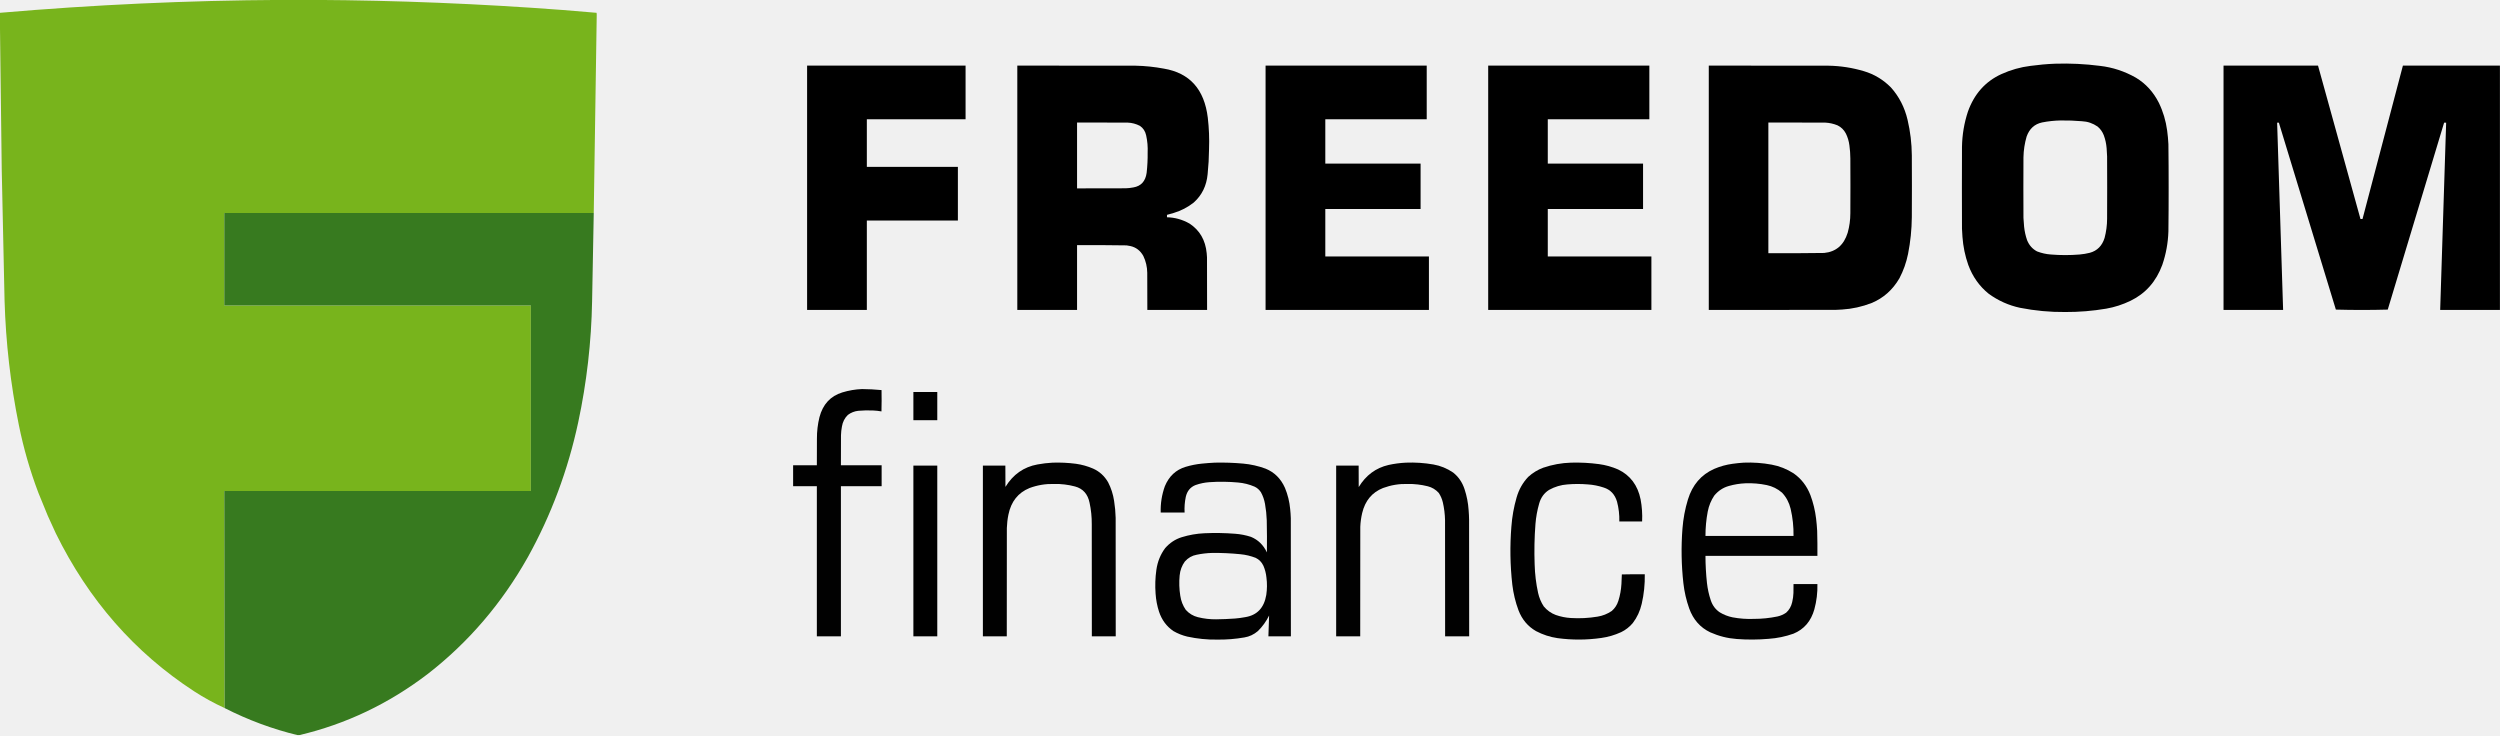
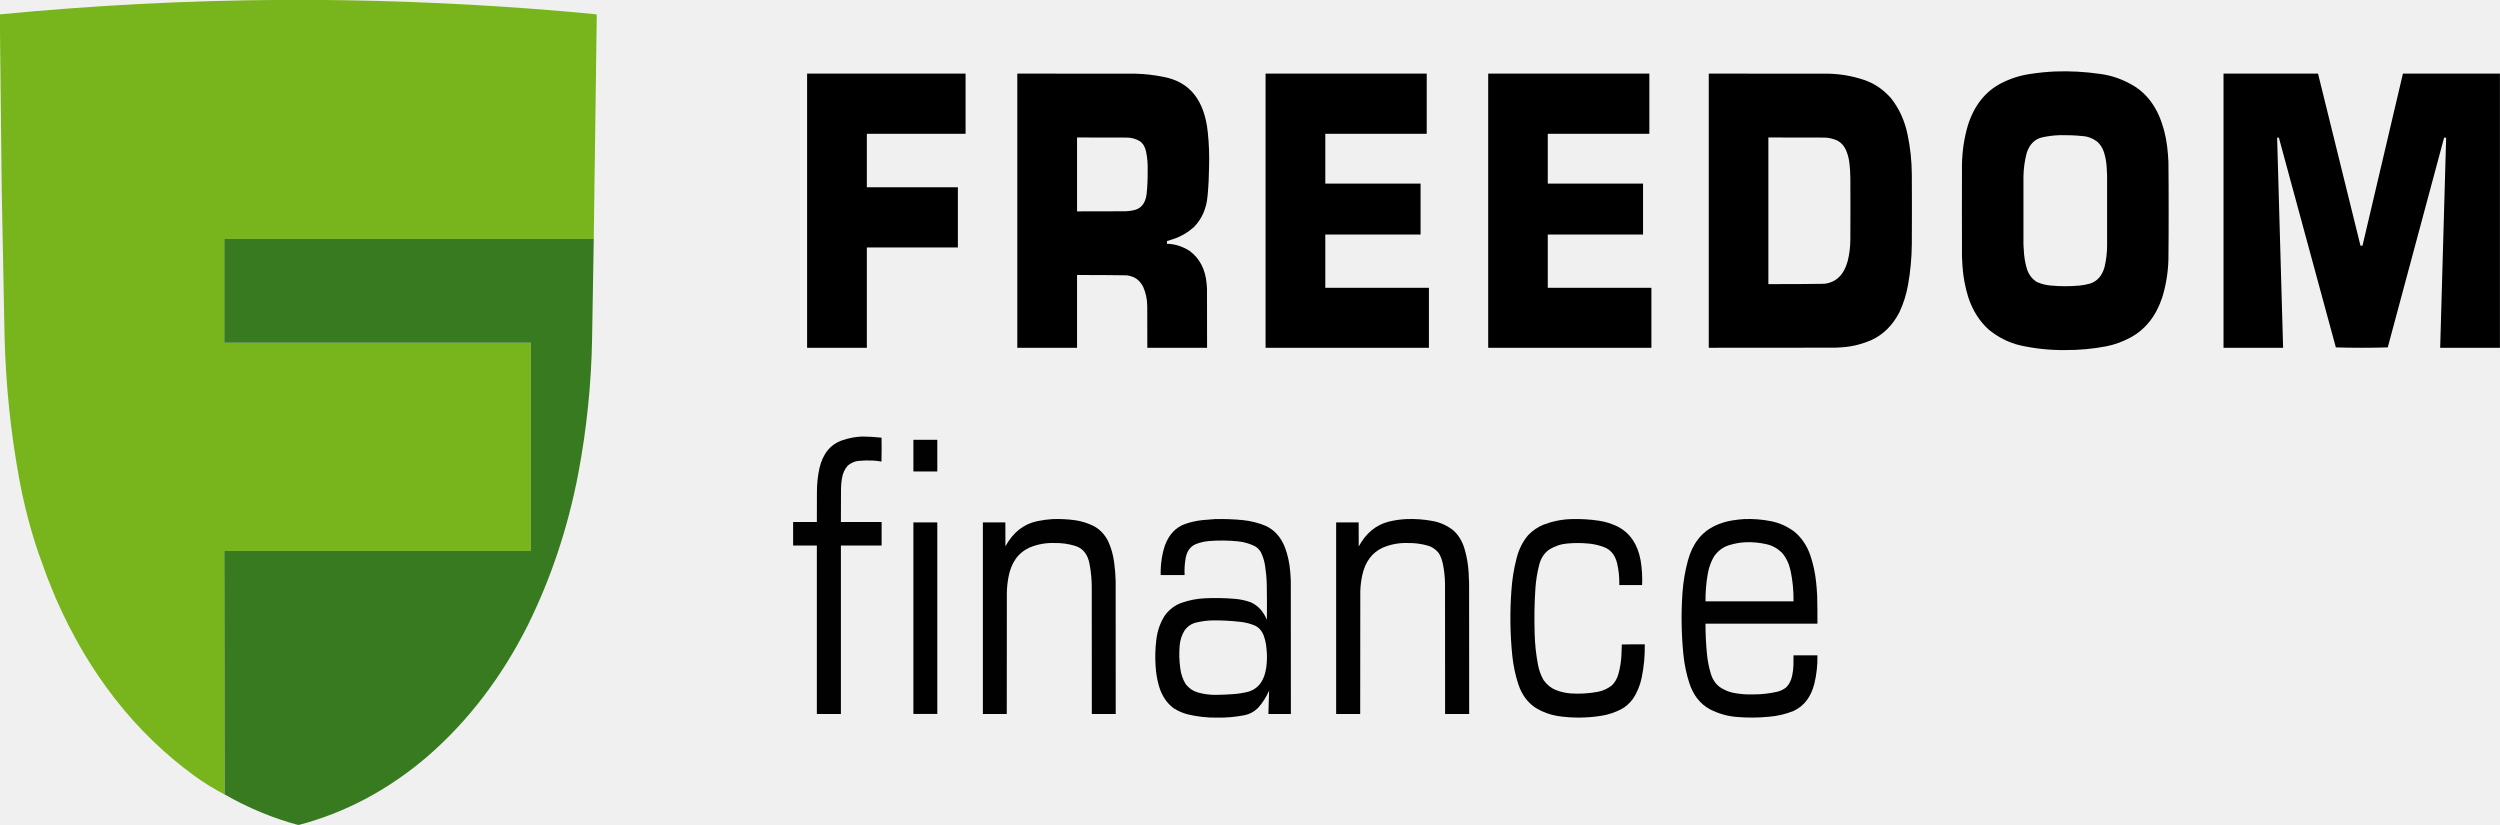
- <svg xmlns="http://www.w3.org/2000/svg" width="170" height="50" viewBox="0 0 170 50" fill="none">
+ <svg xmlns="http://www.w3.org/2000/svg" width="100" height="33" viewBox="0 0 100 33" fill="none">
  <g clip-path="url(#clip0_157_381)">
-     <path fill-rule="evenodd" clip-rule="evenodd" d="M19.164 -0.006C19.912 -0.006 20.661 -0.006 21.409 -0.006C27.027 0.027 32.64 0.255 38.248 0.678C39.022 0.736 39.795 0.8 40.568 0.871C40.571 0.914 40.575 0.957 40.578 1C40.512 5.496 40.444 9.99 40.375 14.482C32 14.482 23.626 14.482 15.251 14.482C15.251 16.579 15.251 18.676 15.251 20.773C22.2 20.773 29.149 20.773 36.099 20.773C36.099 24.979 36.099 29.184 36.099 33.39C29.149 33.39 22.2 33.39 15.251 33.39C15.263 38.309 15.271 43.228 15.272 48.147C14.556 47.819 13.864 47.439 13.198 47.007C9.156 44.374 6.021 40.794 3.795 36.266C3.608 35.872 3.426 35.474 3.25 35.074C3.036 34.551 2.822 34.029 2.609 33.507C2.044 32.018 1.603 30.486 1.283 28.911C0.717 26.119 0.393 23.293 0.31 20.434C0.246 17.468 0.182 14.502 0.118 11.535C0.08 8.209 0.039 4.884 -0.005 1.561C-0.005 1.331 -0.005 1.101 -0.005 0.871C6.376 0.322 12.766 0.029 19.164 -0.006Z" fill="#78B41C" />
-     <path opacity="0.998" fill-rule="evenodd" clip-rule="evenodd" d="M139.739 4.332C140.762 4.299 141.781 4.348 142.796 4.479C143.66 4.578 144.476 4.847 145.245 5.285C145.913 5.689 146.431 6.256 146.8 6.987C147.09 7.582 147.278 8.213 147.367 8.881C147.408 9.187 147.437 9.495 147.452 9.805C147.464 10.793 147.469 11.781 147.468 12.769C147.469 13.757 147.464 14.745 147.452 15.733C147.427 16.519 147.288 17.279 147.035 18.013C146.618 19.144 145.9 19.957 144.881 20.451C144.351 20.709 143.798 20.888 143.224 20.989C142.299 21.146 141.369 21.222 140.434 21.217C139.402 21.227 138.38 21.131 137.365 20.931C136.592 20.766 135.879 20.447 135.227 19.972C134.597 19.463 134.136 18.81 133.842 18.013C133.626 17.399 133.494 16.764 133.447 16.107C133.432 15.925 133.421 15.741 133.415 15.558C133.407 13.699 133.407 11.839 133.415 9.98C133.43 9.156 133.564 8.357 133.821 7.583C134.25 6.385 135.008 5.537 136.093 5.04C136.731 4.75 137.394 4.563 138.081 4.479C138.633 4.403 139.186 4.354 139.739 4.332ZM140.123 8.191C140.609 8.185 141.093 8.202 141.577 8.244C141.961 8.262 142.314 8.383 142.636 8.606C142.824 8.762 142.965 8.959 143.058 9.197C143.163 9.482 143.227 9.778 143.251 10.085C143.268 10.268 143.278 10.451 143.283 10.635C143.29 12.05 143.29 13.465 143.283 14.88C143.281 15.321 143.224 15.754 143.112 16.178C142.946 16.713 142.613 17.05 142.112 17.189C141.883 17.247 141.651 17.285 141.417 17.306C140.765 17.36 140.113 17.36 139.461 17.306C139.138 17.284 138.825 17.213 138.52 17.096C138.207 16.932 137.981 16.677 137.841 16.33C137.738 16.031 137.67 15.723 137.638 15.406C137.617 15.211 137.603 15.017 137.595 14.821C137.588 13.445 137.588 12.069 137.595 10.694C137.605 10.214 137.676 9.746 137.809 9.29C137.997 8.757 138.348 8.436 138.862 8.326C139.281 8.244 139.701 8.199 140.123 8.191Z" fill="black" />
-     <path opacity="0.997" fill-rule="evenodd" clip-rule="evenodd" d="M54.883 4.461C58.475 4.461 62.067 4.461 65.659 4.461C65.659 5.677 65.659 6.893 65.659 8.109C63.422 8.109 61.183 8.109 58.945 8.109C58.945 9.189 58.945 10.268 58.945 11.348C61.009 11.348 63.072 11.348 65.136 11.348C65.136 12.564 65.136 13.78 65.136 14.996C63.072 14.996 61.009 14.996 58.945 14.996C58.945 17.023 58.945 19.05 58.945 21.077C57.591 21.077 56.237 21.077 54.883 21.077C54.883 15.538 54.883 10 54.883 4.461Z" fill="black" />
-     <path opacity="0.997" fill-rule="evenodd" clip-rule="evenodd" d="M69.177 4.461C71.857 4.459 74.537 4.461 77.217 4.467C77.863 4.48 78.504 4.547 79.141 4.666C80.901 4.961 81.897 6.074 82.13 8.004C82.213 8.714 82.242 9.428 82.215 10.144C82.209 10.711 82.177 11.276 82.119 11.839C82.047 12.63 81.731 13.275 81.173 13.774C80.764 14.096 80.315 14.329 79.826 14.476C79.669 14.525 79.513 14.569 79.355 14.611C79.355 14.665 79.355 14.72 79.355 14.774C79.896 14.787 80.405 14.929 80.884 15.201C81.581 15.656 81.971 16.328 82.055 17.218C82.064 17.311 82.071 17.405 82.076 17.499C82.082 18.692 82.083 19.884 82.082 21.077C80.727 21.077 79.373 21.077 78.019 21.077C78.021 20.235 78.019 19.393 78.013 18.551C78.008 18.145 77.919 17.763 77.746 17.405C77.545 17.045 77.255 16.821 76.875 16.733C76.787 16.711 76.698 16.695 76.608 16.686C75.485 16.669 74.363 16.663 73.24 16.669C73.24 18.138 73.24 19.608 73.24 21.077C71.886 21.077 70.531 21.077 69.177 21.077C69.177 15.538 69.177 10 69.177 4.461ZM73.24 8.331C74.387 8.329 75.535 8.331 76.682 8.337C76.975 8.349 77.253 8.423 77.516 8.559C77.739 8.71 77.88 8.926 77.939 9.208C78.024 9.592 78.058 9.982 78.04 10.378C78.046 10.839 78.023 11.299 77.971 11.758C77.891 12.328 77.59 12.657 77.067 12.745C76.894 12.779 76.719 12.799 76.543 12.804C75.442 12.81 74.341 12.812 73.24 12.81C73.24 11.317 73.24 9.824 73.24 8.331Z" fill="black" />
-     <path opacity="0.998" fill-rule="evenodd" clip-rule="evenodd" d="M86.059 4.461C89.711 4.461 93.364 4.461 97.017 4.461C97.017 5.677 97.017 6.893 97.017 8.109C94.718 8.109 92.42 8.109 90.121 8.109C90.121 9.115 90.121 10.12 90.121 11.126C92.281 11.126 94.441 11.126 96.6 11.126C96.6 12.155 96.6 13.184 96.6 14.213C94.441 14.213 92.281 14.213 90.121 14.213C90.121 15.289 90.121 16.365 90.121 17.44C92.47 17.44 94.818 17.44 97.167 17.44C97.167 18.653 97.167 19.865 97.167 21.077C93.464 21.077 89.761 21.077 86.059 21.077C86.059 15.538 86.059 10 86.059 4.461Z" fill="black" />
-     <path opacity="0.999" fill-rule="evenodd" clip-rule="evenodd" d="M101.197 4.461C104.85 4.461 108.503 4.461 112.156 4.461C112.156 5.677 112.156 6.893 112.156 8.109C109.854 8.109 107.551 8.109 105.249 8.109C105.249 9.115 105.249 10.12 105.249 11.126C107.409 11.126 109.568 11.126 111.728 11.126C111.728 12.155 111.728 13.184 111.728 14.213C109.568 14.213 107.409 14.213 105.249 14.213C105.249 15.289 105.249 16.365 105.249 17.44C107.598 17.44 109.946 17.44 112.295 17.44C112.295 18.653 112.295 19.865 112.295 21.077C108.596 21.077 104.896 21.077 101.197 21.077C101.197 15.538 101.197 10 101.197 4.461Z" fill="black" />
-     <path opacity="0.999" fill-rule="evenodd" clip-rule="evenodd" d="M116.197 4.461C118.909 4.459 121.62 4.461 124.333 4.467C125.153 4.48 125.958 4.605 126.749 4.841C127.443 5.047 128.052 5.413 128.577 5.94C129.137 6.563 129.517 7.302 129.716 8.156C129.902 8.946 129.998 9.749 130.004 10.565C130.012 11.964 130.012 13.363 130.004 14.763C129.997 15.607 129.911 16.441 129.748 17.265C129.629 17.852 129.433 18.406 129.16 18.925C128.701 19.712 128.073 20.271 127.273 20.603C126.623 20.857 125.952 21.005 125.263 21.048C125.116 21.058 124.971 21.066 124.825 21.071C121.949 21.077 119.073 21.079 116.197 21.077C116.197 15.538 116.197 10 116.197 4.461ZM120.249 8.331C121.535 8.329 122.822 8.331 124.108 8.337C124.399 8.351 124.68 8.413 124.953 8.524C125.201 8.644 125.392 8.833 125.525 9.091C125.646 9.341 125.725 9.606 125.76 9.887C125.801 10.181 125.822 10.477 125.824 10.775C125.832 12.019 125.832 13.262 125.824 14.505C125.823 14.956 125.763 15.396 125.642 15.827C125.383 16.663 124.85 17.122 124.044 17.201C122.779 17.218 121.513 17.224 120.249 17.218C120.249 14.256 120.249 11.294 120.249 8.331Z" fill="black" />
-     <path opacity="0.997" fill-rule="evenodd" clip-rule="evenodd" d="M169.995 4.461C169.995 10 169.995 15.538 169.995 21.077C168.64 21.077 167.287 21.077 165.932 21.077C166.066 16.832 166.202 12.588 166.338 8.343C166.292 8.343 166.245 8.343 166.199 8.343C164.925 12.581 163.647 16.818 162.367 21.053C161.781 21.069 161.193 21.077 160.603 21.077C160.012 21.077 159.424 21.069 158.839 21.053C157.544 16.818 156.251 12.581 154.963 8.343C154.923 8.343 154.885 8.343 154.845 8.343C154.983 12.588 155.118 16.832 155.252 21.077C153.901 21.077 152.55 21.077 151.2 21.077C151.2 15.538 151.2 10 151.2 4.461C153.341 4.461 155.484 4.461 157.625 4.461C158.587 7.938 159.549 11.415 160.512 14.891C160.558 14.891 160.605 14.891 160.651 14.891C161.567 11.415 162.482 7.938 163.398 4.461C165.597 4.461 167.796 4.461 169.995 4.461Z" fill="black" />
-     <path opacity="0.999" fill-rule="evenodd" clip-rule="evenodd" d="M40.375 14.482C40.335 16.481 40.298 18.481 40.263 20.48C40.212 23.257 39.898 25.997 39.322 28.701C38.622 31.969 37.478 35.032 35.89 37.892C34.122 41.03 31.861 43.671 29.107 45.814C26.445 47.851 23.52 49.244 20.329 49.994C20.304 49.994 20.279 49.994 20.254 49.994C18.532 49.578 16.871 48.962 15.272 48.147C15.271 43.228 15.263 38.309 15.251 33.39C22.2 33.39 29.149 33.39 36.099 33.39C36.099 29.184 36.099 24.979 36.099 20.773C29.149 20.773 22.2 20.773 15.251 20.773C15.251 18.676 15.251 16.579 15.251 14.482C23.626 14.482 32.001 14.482 40.375 14.482Z" fill="#377A1F" />
-     <path opacity="0.994" fill-rule="evenodd" clip-rule="evenodd" d="M58.614 26.456C59.059 26.459 59.503 26.483 59.945 26.526C59.954 27.009 59.953 27.493 59.94 27.976C59.745 27.941 59.55 27.92 59.352 27.912C59.02 27.898 58.689 27.906 58.358 27.935C58.1 27.964 57.865 28.057 57.652 28.216C57.437 28.427 57.303 28.69 57.251 29.005C57.214 29.202 57.192 29.4 57.187 29.601C57.182 30.279 57.18 30.958 57.182 31.636C58.105 31.636 59.028 31.636 59.951 31.636C59.951 32.111 59.951 32.587 59.951 33.062C59.028 33.062 58.105 33.062 57.182 33.062C57.182 36.465 57.182 39.868 57.182 43.271C56.636 43.271 56.091 43.271 55.546 43.271C55.546 39.868 55.546 36.465 55.546 33.062C55.008 33.062 54.47 33.062 53.932 33.062C53.932 32.587 53.932 32.111 53.932 31.636C54.47 31.636 55.008 31.636 55.546 31.636C55.544 31.036 55.546 30.435 55.551 29.835C55.548 29.339 55.605 28.852 55.722 28.373C55.953 27.494 56.471 26.931 57.278 26.684C57.717 26.55 58.162 26.474 58.614 26.456Z" fill="black" />
-     <path opacity="0.994" fill-rule="evenodd" clip-rule="evenodd" d="M62.11 26.654C62.652 26.654 63.194 26.654 63.735 26.654C63.735 27.294 63.735 27.933 63.735 28.572C63.194 28.572 62.652 28.572 62.11 28.572C62.11 27.933 62.11 27.294 62.11 26.654Z" fill="black" />
-     <path opacity="0.996" fill-rule="evenodd" clip-rule="evenodd" d="M71.572 31.461C72.105 31.443 72.636 31.468 73.165 31.537C73.566 31.593 73.955 31.702 74.33 31.864C74.762 32.056 75.103 32.366 75.351 32.794C75.555 33.188 75.69 33.609 75.758 34.056C75.82 34.439 75.855 34.825 75.865 35.214C75.87 37.9 75.872 40.585 75.87 43.271C75.328 43.271 74.787 43.271 74.245 43.271C74.247 40.729 74.245 38.188 74.24 35.647C74.244 35.153 74.194 34.665 74.09 34.185C73.969 33.593 73.639 33.224 73.101 33.08C72.634 32.956 72.16 32.899 71.679 32.91C71.108 32.894 70.552 32.985 70.011 33.185C69.233 33.502 68.754 34.104 68.573 34.992C68.511 35.292 68.476 35.596 68.466 35.904C68.461 38.36 68.459 40.815 68.461 43.271C67.919 43.271 67.378 43.271 66.836 43.271C66.836 39.4 66.836 35.53 66.836 31.659C67.346 31.659 67.855 31.659 68.365 31.659C68.363 32.143 68.365 32.626 68.37 33.109C68.891 32.261 69.617 31.753 70.546 31.583C70.887 31.52 71.229 31.479 71.572 31.461Z" fill="black" />
-     <path opacity="0.993" fill-rule="evenodd" clip-rule="evenodd" d="M82.605 31.46C83.252 31.445 83.897 31.467 84.54 31.525C85.056 31.572 85.558 31.685 86.048 31.864C86.654 32.106 87.098 32.545 87.379 33.179C87.568 33.637 87.686 34.117 87.732 34.618C87.754 34.824 87.768 35.03 87.775 35.237C87.78 37.915 87.782 40.593 87.78 43.27C87.27 43.27 86.761 43.27 86.251 43.27C86.273 42.799 86.289 42.327 86.299 41.856C86.102 42.257 85.847 42.61 85.535 42.914C85.265 43.146 84.958 43.291 84.615 43.346C84.006 43.452 83.394 43.501 82.776 43.493C82.089 43.504 81.408 43.435 80.734 43.288C80.405 43.21 80.092 43.085 79.794 42.914C79.33 42.599 79.004 42.161 78.815 41.598C78.686 41.201 78.608 40.792 78.58 40.371C78.539 39.827 78.557 39.285 78.634 38.745C78.712 38.192 78.912 37.701 79.232 37.272C79.545 36.913 79.921 36.665 80.36 36.529C80.864 36.374 81.377 36.284 81.9 36.261C82.599 36.229 83.297 36.241 83.995 36.296C84.359 36.323 84.715 36.393 85.064 36.506C85.55 36.706 85.912 37.059 86.15 37.564C86.158 36.835 86.155 36.106 86.139 35.378C86.126 35.004 86.087 34.634 86.021 34.267C85.971 33.983 85.878 33.718 85.743 33.472C85.631 33.302 85.487 33.175 85.31 33.092C84.953 32.939 84.582 32.845 84.198 32.811C83.547 32.751 82.895 32.743 82.242 32.788C81.917 32.81 81.6 32.876 81.29 32.986C80.942 33.126 80.723 33.393 80.633 33.787C80.56 34.138 80.533 34.492 80.553 34.851C80.011 34.851 79.469 34.851 78.928 34.851C78.909 34.233 79.004 33.637 79.211 33.062C79.492 32.385 79.96 31.947 80.617 31.747C80.985 31.636 81.359 31.562 81.739 31.525C82.029 31.496 82.318 31.475 82.605 31.46ZM82.434 37.599C83.074 37.593 83.712 37.623 84.348 37.687C84.704 37.721 85.049 37.803 85.385 37.933C85.62 38.046 85.797 38.227 85.914 38.476C86.022 38.729 86.09 38.994 86.118 39.272C86.169 39.666 86.165 40.06 86.107 40.453C85.96 41.334 85.481 41.839 84.669 41.967C84.439 42.01 84.207 42.042 83.974 42.06C83.549 42.091 83.123 42.108 82.696 42.113C82.276 42.118 81.861 42.069 81.451 41.967C81.132 41.887 80.86 41.722 80.633 41.47C80.436 41.186 80.311 40.866 80.259 40.511C80.186 40.053 80.172 39.593 80.216 39.131C80.25 38.776 80.368 38.461 80.569 38.184C80.79 37.933 81.059 37.779 81.376 37.722C81.727 37.649 82.08 37.608 82.434 37.599Z" fill="black" />
-     <path opacity="0.993" fill-rule="evenodd" clip-rule="evenodd" d="M95.606 31.46C96.23 31.436 96.85 31.477 97.466 31.583C97.95 31.667 98.399 31.851 98.813 32.133C99.177 32.421 99.435 32.797 99.588 33.261C99.741 33.722 99.834 34.198 99.866 34.688C99.884 34.906 99.895 35.124 99.898 35.343C99.904 37.985 99.905 40.628 99.904 43.27C99.358 43.27 98.813 43.27 98.268 43.27C98.27 40.64 98.268 38.009 98.263 35.378C98.255 34.966 98.205 34.561 98.113 34.161C98.057 33.927 97.965 33.713 97.835 33.518C97.628 33.291 97.38 33.141 97.092 33.068C96.636 32.953 96.175 32.901 95.707 32.91C95.138 32.894 94.584 32.986 94.045 33.185C93.3 33.481 92.828 34.048 92.628 34.886C92.556 35.194 92.513 35.505 92.5 35.822C92.495 38.305 92.493 40.788 92.495 43.27C91.949 43.27 91.404 43.27 90.859 43.27C90.859 39.4 90.859 35.53 90.859 31.659C91.368 31.659 91.878 31.659 92.388 31.659C92.386 32.147 92.388 32.634 92.393 33.121C92.878 32.32 93.554 31.819 94.419 31.618C94.812 31.532 95.208 31.479 95.606 31.46Z" fill="black" />
-     <path opacity="0.993" fill-rule="evenodd" clip-rule="evenodd" d="M106.831 31.46C107.469 31.442 108.102 31.475 108.734 31.56C109.18 31.62 109.611 31.741 110.028 31.922C110.854 32.316 111.367 32.996 111.562 33.963C111.654 34.457 111.688 34.956 111.664 35.459C111.147 35.459 110.63 35.459 110.114 35.459C110.126 35.002 110.074 34.554 109.958 34.115C109.812 33.615 109.507 33.294 109.044 33.15C108.696 33.035 108.339 32.964 107.975 32.94C107.512 32.901 107.048 32.901 106.585 32.94C106.145 32.971 105.728 33.096 105.335 33.314C105.004 33.524 104.781 33.83 104.666 34.232C104.533 34.693 104.447 35.164 104.41 35.647C104.34 36.557 104.322 37.469 104.356 38.383C104.374 39.039 104.452 39.686 104.592 40.324C104.667 40.656 104.795 40.96 104.976 41.236C105.2 41.503 105.469 41.696 105.784 41.815C106.121 41.934 106.467 42.004 106.821 42.025C107.426 42.062 108.028 42.031 108.627 41.932C108.977 41.877 109.302 41.748 109.6 41.546C109.811 41.365 109.961 41.135 110.049 40.856C110.167 40.483 110.236 40.099 110.258 39.704C110.267 39.489 110.277 39.275 110.285 39.061C110.805 39.049 111.325 39.045 111.845 39.049C111.858 39.73 111.789 40.401 111.637 41.06C111.524 41.55 111.321 41.986 111.028 42.37C110.804 42.634 110.542 42.838 110.242 42.984C109.807 43.184 109.353 43.317 108.884 43.382C107.894 43.523 106.903 43.527 105.912 43.393C105.4 43.319 104.912 43.159 104.447 42.914C103.894 42.597 103.496 42.123 103.255 41.493C103.049 40.936 102.91 40.359 102.838 39.763C102.689 38.448 102.668 37.13 102.774 35.81C102.823 35.137 102.941 34.478 103.127 33.834C103.283 33.288 103.548 32.818 103.923 32.425C104.225 32.151 104.564 31.944 104.939 31.805C105.556 31.594 106.187 31.479 106.831 31.46Z" fill="black" />
-     <path opacity="0.994" fill-rule="evenodd" clip-rule="evenodd" d="M118.57 31.46C119.209 31.435 119.844 31.479 120.473 31.595C121.007 31.694 121.505 31.893 121.97 32.191C122.489 32.555 122.868 33.048 123.109 33.67C123.3 34.182 123.428 34.712 123.494 35.261C123.528 35.54 123.553 35.821 123.568 36.103C123.583 36.668 123.589 37.233 123.584 37.798C121.047 37.798 118.509 37.798 115.972 37.798C115.973 38.416 116.007 39.032 116.074 39.646C116.119 40.046 116.204 40.436 116.331 40.815C116.448 41.169 116.653 41.444 116.945 41.639C117.217 41.803 117.505 41.916 117.811 41.978C118.292 42.069 118.777 42.104 119.265 42.084C119.805 42.084 120.34 42.03 120.869 41.92C121.08 41.873 121.276 41.787 121.457 41.663C121.668 41.475 121.804 41.235 121.869 40.944C121.918 40.74 121.947 40.534 121.954 40.324C121.959 40.121 121.962 39.919 121.959 39.716C122.501 39.716 123.042 39.716 123.584 39.716C123.598 40.301 123.529 40.874 123.376 41.435C123.15 42.239 122.678 42.791 121.959 43.089C121.41 43.284 120.848 43.401 120.27 43.44C119.548 43.503 118.824 43.507 118.1 43.452C117.474 43.407 116.873 43.255 116.293 42.996C115.614 42.671 115.138 42.131 114.866 41.376C114.669 40.822 114.537 40.249 114.47 39.657C114.333 38.428 114.312 37.196 114.406 35.962C114.457 35.279 114.581 34.612 114.78 33.963C115.084 32.973 115.677 32.281 116.56 31.887C116.967 31.712 117.388 31.595 117.822 31.537C118.072 31.502 118.322 31.477 118.57 31.46ZM118.688 32.864C119.177 32.845 119.662 32.886 120.142 32.986C120.527 33.067 120.873 33.238 121.179 33.501C121.465 33.805 121.659 34.169 121.762 34.594C121.904 35.2 121.97 35.816 121.959 36.442C119.963 36.442 117.968 36.442 115.972 36.442C115.971 35.882 116.023 35.329 116.127 34.781C116.204 34.387 116.351 34.029 116.566 33.706C116.836 33.376 117.169 33.156 117.565 33.045C117.935 32.94 118.309 32.88 118.688 32.864Z" fill="black" />
-     <path opacity="0.998" fill-rule="evenodd" clip-rule="evenodd" d="M62.11 31.659C62.652 31.659 63.194 31.659 63.735 31.659C63.735 35.53 63.735 39.4 63.735 43.27C63.194 43.27 62.652 43.27 62.11 43.27C62.11 39.4 62.11 35.53 62.11 31.659Z" fill="black" />
+     <path fill-rule="evenodd" clip-rule="evenodd" d="M11.273 -0.004C11.713 -0.004 12.153 -0.004 12.594 -0.004C15.898 0.018 19.2 0.168 22.499 0.448C22.954 0.486 23.409 0.528 23.863 0.575C23.866 0.603 23.868 0.631 23.87 0.66C23.831 3.627 23.791 6.593 23.75 9.558C18.824 9.558 13.898 9.558 8.971 9.558C8.971 10.942 8.971 12.326 8.971 13.71C13.059 13.71 17.147 13.71 21.235 13.71C21.235 16.486 21.235 19.262 21.235 22.037C17.147 22.037 13.059 22.037 8.971 22.037C8.979 25.284 8.983 28.53 8.984 31.777C8.562 31.561 8.156 31.31 7.764 31.024C5.386 29.287 3.542 26.924 2.233 23.936C2.123 23.675 2.016 23.413 1.912 23.149C1.786 22.804 1.66 22.459 1.535 22.114C1.203 21.132 0.943 20.121 0.755 19.081C0.422 17.238 0.231 15.373 0.183 13.486C0.145 11.529 0.107 9.571 0.069 7.613C0.047 5.418 0.023 3.223 -0.003 1.03C-0.003 0.878 -0.003 0.727 -0.003 0.575C3.751 0.212 7.51 0.019 11.273 -0.004Z" fill="#78B41C" />
+     <path opacity="0.998" fill-rule="evenodd" clip-rule="evenodd" d="M82.199 2.859C82.801 2.837 83.4 2.869 83.998 2.956C84.506 3.021 84.986 3.199 85.438 3.488C85.831 3.754 86.136 4.129 86.353 4.611C86.523 5.004 86.634 5.421 86.686 5.861C86.711 6.064 86.728 6.267 86.737 6.471C86.744 7.123 86.747 7.775 86.746 8.427C86.747 9.08 86.744 9.732 86.737 10.384C86.722 10.902 86.64 11.404 86.492 11.889C86.246 12.635 85.824 13.171 85.224 13.498C84.912 13.668 84.587 13.786 84.249 13.853C83.706 13.956 83.158 14.006 82.608 14.003C82.001 14.01 81.4 13.947 80.803 13.814C80.348 13.706 79.929 13.495 79.545 13.181C79.175 12.845 78.904 12.414 78.731 11.889C78.604 11.483 78.526 11.064 78.498 10.631C78.489 10.51 78.483 10.389 78.479 10.268C78.475 9.041 78.475 7.814 78.479 6.587C78.488 6.043 78.567 5.515 78.718 5.005C78.971 4.214 79.416 3.654 80.055 3.326C80.43 3.135 80.82 3.012 81.225 2.956C81.549 2.906 81.874 2.874 82.199 2.859ZM82.426 5.406C82.711 5.402 82.996 5.413 83.281 5.441C83.507 5.453 83.714 5.532 83.904 5.68C84.014 5.783 84.097 5.913 84.152 6.07C84.214 6.258 84.251 6.454 84.265 6.656C84.275 6.777 84.281 6.898 84.284 7.019C84.288 7.953 84.288 8.887 84.284 9.82C84.283 10.112 84.249 10.397 84.183 10.677C84.086 11.031 83.89 11.253 83.595 11.345C83.461 11.383 83.324 11.408 83.187 11.422C82.803 11.458 82.419 11.458 82.036 11.422C81.846 11.407 81.662 11.361 81.482 11.283C81.298 11.175 81.165 11.007 81.083 10.777C81.023 10.581 80.982 10.377 80.963 10.168C80.951 10.039 80.943 9.911 80.938 9.782C80.934 8.874 80.934 7.966 80.938 7.058C80.944 6.741 80.986 6.433 81.064 6.131C81.175 5.78 81.381 5.567 81.684 5.495C81.93 5.441 82.177 5.411 82.426 5.406Z" fill="black" />
+     <path opacity="0.997" fill-rule="evenodd" clip-rule="evenodd" d="M32.284 2.944C34.397 2.944 36.51 2.944 38.623 2.944C38.623 3.747 38.623 4.55 38.623 5.352C37.307 5.352 35.99 5.352 34.674 5.352C34.674 6.065 34.674 6.777 34.674 7.49C35.888 7.49 37.102 7.49 38.315 7.49C38.315 8.293 38.315 9.095 38.315 9.898C37.102 9.898 35.888 9.898 34.674 9.898C34.674 11.236 34.674 12.573 34.674 13.911C33.877 13.911 33.081 13.911 32.284 13.911C32.284 10.255 32.284 6.6 32.284 2.944Z" fill="black" />
+     <path opacity="0.997" fill-rule="evenodd" clip-rule="evenodd" d="M40.692 2.944C42.269 2.943 43.845 2.944 45.422 2.948C45.802 2.957 46.179 3.001 46.554 3.079C47.589 3.274 48.175 4.009 48.311 5.283C48.361 5.752 48.377 6.222 48.362 6.695C48.358 7.069 48.34 7.442 48.305 7.814C48.263 8.336 48.077 8.762 47.748 9.091C47.508 9.303 47.244 9.458 46.956 9.554C46.864 9.586 46.772 9.616 46.679 9.643C46.679 9.679 46.679 9.715 46.679 9.751C46.997 9.759 47.297 9.853 47.579 10.033C47.989 10.333 48.218 10.777 48.267 11.364C48.273 11.426 48.277 11.487 48.28 11.549C48.283 12.336 48.284 13.124 48.283 13.911C47.486 13.911 46.69 13.911 45.893 13.911C45.894 13.355 45.893 12.8 45.89 12.244C45.887 11.976 45.835 11.724 45.733 11.488C45.615 11.25 45.444 11.102 45.22 11.044C45.169 11.029 45.116 11.019 45.063 11.013C44.403 11.002 43.743 10.998 43.082 11.001C43.082 11.971 43.082 12.941 43.082 13.911C42.286 13.911 41.489 13.911 40.692 13.911C40.692 10.255 40.692 6.6 40.692 2.944ZM43.082 5.499C43.757 5.498 44.432 5.499 45.107 5.503C45.279 5.51 45.443 5.559 45.598 5.649C45.729 5.748 45.811 5.891 45.846 6.078C45.897 6.331 45.916 6.588 45.906 6.849C45.91 7.154 45.896 7.458 45.865 7.76C45.818 8.137 45.641 8.354 45.334 8.412C45.232 8.434 45.129 8.447 45.025 8.451C44.378 8.455 43.73 8.456 43.082 8.455C43.082 7.469 43.082 6.484 43.082 5.499Z" fill="black" />
+     <path opacity="0.998" fill-rule="evenodd" clip-rule="evenodd" d="M50.623 2.944C52.771 2.944 54.92 2.944 57.069 2.944C57.069 3.747 57.069 4.55 57.069 5.352C55.717 5.352 54.364 5.352 53.012 5.352C53.012 6.016 53.012 6.68 53.012 7.343C54.283 7.343 55.553 7.343 56.823 7.343C56.823 8.022 56.823 8.702 56.823 9.381C55.553 9.381 54.283 9.381 53.012 9.381C53.012 10.091 53.012 10.801 53.012 11.511C54.394 11.511 55.775 11.511 57.157 11.511C57.157 12.311 57.157 13.111 57.157 13.911C54.979 13.911 52.801 13.911 50.623 13.911C50.623 10.255 50.623 6.6 50.623 2.944Z" fill="black" />
+     <path opacity="0.999" fill-rule="evenodd" clip-rule="evenodd" d="M59.528 2.944C61.677 2.944 63.825 2.944 65.974 2.944C65.974 3.747 65.974 4.55 65.974 5.352C64.62 5.352 63.265 5.352 61.911 5.352C61.911 6.016 61.911 6.68 61.911 7.343C63.182 7.343 64.452 7.343 65.722 7.343C65.722 8.022 65.722 8.702 65.722 9.381C64.452 9.381 63.182 9.381 61.911 9.381C61.911 10.091 61.911 10.801 61.911 11.511C63.293 11.511 64.674 11.511 66.056 11.511C66.056 12.311 66.056 13.111 66.056 13.911C63.88 13.911 61.704 13.911 59.528 13.911C59.528 10.255 59.528 6.6 59.528 2.944Z" fill="black" />
+     <path opacity="0.999" fill-rule="evenodd" clip-rule="evenodd" d="M68.351 2.944C69.947 2.943 71.541 2.944 73.137 2.948C73.619 2.957 74.093 3.04 74.558 3.195C74.966 3.331 75.325 3.573 75.634 3.921C75.963 4.332 76.186 4.819 76.303 5.383C76.413 5.904 76.469 6.434 76.473 6.973C76.478 7.896 76.478 8.82 76.473 9.743C76.469 10.3 76.418 10.851 76.322 11.395C76.252 11.783 76.137 12.148 75.976 12.491C75.707 13.01 75.337 13.379 74.866 13.598C74.484 13.766 74.09 13.864 73.684 13.892C73.598 13.898 73.512 13.903 73.426 13.907C71.734 13.911 70.043 13.912 68.351 13.911C68.351 10.255 68.351 6.6 68.351 2.944ZM70.735 5.499C71.491 5.498 72.248 5.499 73.005 5.503C73.176 5.512 73.341 5.553 73.502 5.626C73.648 5.705 73.76 5.83 73.838 6C73.909 6.165 73.956 6.34 73.977 6.525C74 6.72 74.013 6.915 74.014 7.112C74.019 7.932 74.019 8.753 74.014 9.574C74.014 9.871 73.978 10.162 73.907 10.446C73.754 10.998 73.441 11.3 72.967 11.352C72.223 11.364 71.479 11.368 70.735 11.364C70.735 9.409 70.735 7.454 70.735 5.499Z" fill="black" />
+     <path opacity="0.997" fill-rule="evenodd" clip-rule="evenodd" d="M99.997 2.944C99.997 6.6 99.997 10.255 99.997 13.911C99.2 13.911 98.404 13.911 97.607 13.911C97.686 11.109 97.766 8.308 97.846 5.507C97.819 5.507 97.791 5.507 97.764 5.507C97.015 8.303 96.263 11.1 95.51 13.896C95.165 13.906 94.819 13.911 94.472 13.911C94.125 13.911 93.779 13.906 93.434 13.896C92.673 11.1 91.912 8.303 91.155 5.507C91.131 5.507 91.109 5.507 91.085 5.507C91.167 8.308 91.246 11.109 91.324 13.911C90.53 13.911 89.735 13.911 88.941 13.911C88.941 10.255 88.941 6.6 88.941 2.944C90.201 2.944 91.461 2.944 92.721 2.944C93.287 5.239 93.853 7.534 94.419 9.828C94.446 9.828 94.473 9.828 94.5 9.828C95.039 7.534 95.578 5.239 96.117 2.944C97.41 2.944 98.703 2.944 99.997 2.944Z" fill="black" />
+     <path opacity="0.999" fill-rule="evenodd" clip-rule="evenodd" d="M23.75 9.558C23.727 10.878 23.705 12.197 23.684 13.517C23.654 15.35 23.469 17.158 23.131 18.943C22.719 21.099 22.046 23.121 21.112 25.009C20.072 27.08 18.742 28.823 17.122 30.237C15.556 31.582 13.835 32.501 11.958 32.996C11.944 32.996 11.929 32.996 11.914 32.996C10.901 32.721 9.924 32.315 8.984 31.777C8.983 28.53 8.978 25.284 8.971 22.037C13.059 22.037 17.147 22.037 21.235 22.037C21.235 19.262 21.235 16.486 21.235 13.71C17.147 13.71 13.059 13.71 8.971 13.71C8.971 12.326 8.971 10.942 8.971 9.558C13.898 9.558 18.824 9.558 23.75 9.558Z" fill="#377A1F" />
+     <path opacity="0.994" fill-rule="evenodd" clip-rule="evenodd" d="M34.479 17.461C34.741 17.463 35.002 17.479 35.262 17.507C35.267 17.826 35.266 18.145 35.259 18.464C35.145 18.441 35.029 18.427 34.913 18.422C34.718 18.413 34.523 18.418 34.328 18.437C34.177 18.456 34.038 18.518 33.913 18.622C33.787 18.762 33.708 18.935 33.677 19.143C33.655 19.273 33.643 19.404 33.64 19.537C33.636 19.985 33.635 20.432 33.636 20.88C34.179 20.88 34.722 20.88 35.265 20.88C35.265 21.194 35.265 21.508 35.265 21.821C34.722 21.821 34.179 21.821 33.636 21.821C33.636 24.067 33.636 26.313 33.636 28.559C33.316 28.559 32.995 28.559 32.674 28.559C32.674 26.313 32.674 24.067 32.674 21.821C32.358 21.821 32.041 21.821 31.725 21.821C31.725 21.508 31.725 21.194 31.725 20.88C32.041 20.88 32.358 20.88 32.674 20.88C32.673 20.484 32.674 20.087 32.677 19.691C32.676 19.364 32.709 19.043 32.778 18.727C32.913 18.146 33.218 17.774 33.693 17.611C33.951 17.523 34.213 17.473 34.479 17.461Z" fill="black" />
+     <path opacity="0.994" fill-rule="evenodd" clip-rule="evenodd" d="M36.536 17.592C36.854 17.592 37.173 17.592 37.492 17.592C37.492 18.014 37.492 18.436 37.492 18.858C37.173 18.858 36.854 18.858 36.536 18.858C36.536 18.436 36.536 18.014 36.536 17.592Z" fill="black" />
+     <path opacity="0.996" fill-rule="evenodd" clip-rule="evenodd" d="M42.101 20.764C42.414 20.752 42.727 20.769 43.038 20.814C43.274 20.851 43.502 20.923 43.724 21.03C43.977 21.157 44.178 21.361 44.324 21.644C44.444 21.904 44.523 22.182 44.563 22.477C44.599 22.73 44.62 22.985 44.626 23.241C44.629 25.014 44.63 26.786 44.629 28.559C44.31 28.559 43.992 28.559 43.673 28.559C43.674 26.881 43.673 25.204 43.67 23.527C43.672 23.201 43.643 22.879 43.582 22.562C43.511 22.171 43.317 21.928 43 21.833C42.725 21.751 42.447 21.713 42.164 21.721C41.828 21.71 41.501 21.77 41.183 21.902C40.725 22.111 40.443 22.509 40.337 23.095C40.3 23.293 40.279 23.493 40.274 23.697C40.271 25.317 40.27 26.938 40.271 28.559C39.952 28.559 39.634 28.559 39.315 28.559C39.315 26.004 39.315 23.45 39.315 20.895C39.615 20.895 39.914 20.895 40.214 20.895C40.213 21.214 40.214 21.533 40.217 21.852C40.524 21.293 40.951 20.957 41.497 20.845C41.698 20.803 41.899 20.776 42.101 20.764Z" fill="black" />
+     <path opacity="0.993" fill-rule="evenodd" clip-rule="evenodd" d="M48.591 20.764C48.971 20.754 49.351 20.768 49.73 20.806C50.033 20.838 50.328 20.912 50.617 21.03C50.973 21.19 51.234 21.48 51.399 21.898C51.511 22.201 51.58 22.517 51.607 22.848C51.62 22.984 51.628 23.12 51.632 23.257C51.635 25.024 51.636 26.791 51.635 28.559C51.336 28.559 51.036 28.559 50.736 28.559C50.749 28.247 50.758 27.936 50.764 27.625C50.648 27.89 50.498 28.123 50.315 28.323C50.156 28.477 49.975 28.572 49.774 28.609C49.416 28.679 49.055 28.711 48.692 28.705C48.288 28.712 47.887 28.667 47.491 28.57C47.297 28.518 47.113 28.436 46.937 28.323C46.665 28.116 46.473 27.826 46.362 27.455C46.286 27.193 46.24 26.923 46.224 26.645C46.199 26.286 46.21 25.928 46.255 25.572C46.301 25.207 46.419 24.883 46.607 24.6C46.791 24.363 47.012 24.199 47.271 24.11C47.567 24.007 47.869 23.948 48.176 23.932C48.588 23.912 48.998 23.919 49.409 23.955C49.623 23.973 49.833 24.02 50.038 24.094C50.324 24.226 50.536 24.459 50.676 24.793C50.681 24.311 50.679 23.83 50.67 23.349C50.663 23.103 50.639 22.858 50.601 22.616C50.571 22.429 50.516 22.254 50.437 22.091C50.371 21.98 50.286 21.896 50.182 21.841C49.972 21.74 49.754 21.678 49.529 21.655C49.145 21.616 48.761 21.611 48.378 21.64C48.186 21.655 48 21.698 47.818 21.771C47.613 21.863 47.484 22.039 47.431 22.3C47.388 22.531 47.372 22.765 47.384 23.002C47.065 23.002 46.747 23.002 46.428 23.002C46.417 22.594 46.473 22.2 46.595 21.821C46.76 21.374 47.035 21.085 47.422 20.953C47.638 20.88 47.858 20.831 48.082 20.806C48.253 20.788 48.422 20.774 48.591 20.764ZM48.491 24.816C48.867 24.812 49.242 24.831 49.617 24.874C49.826 24.896 50.029 24.95 50.227 25.036C50.365 25.11 50.469 25.23 50.538 25.395C50.601 25.561 50.641 25.736 50.657 25.919C50.688 26.18 50.686 26.439 50.651 26.699C50.565 27.281 50.283 27.614 49.805 27.698C49.67 27.727 49.533 27.748 49.396 27.76C49.146 27.78 48.896 27.792 48.645 27.795C48.398 27.798 48.153 27.766 47.912 27.698C47.725 27.646 47.565 27.536 47.431 27.37C47.315 27.183 47.242 26.972 47.211 26.737C47.169 26.435 47.16 26.132 47.186 25.827C47.206 25.593 47.275 25.384 47.393 25.202C47.523 25.036 47.682 24.935 47.868 24.897C48.075 24.849 48.282 24.822 48.491 24.816Z" fill="black" />
+     <path opacity="0.993" fill-rule="evenodd" clip-rule="evenodd" d="M56.239 20.764C56.605 20.748 56.97 20.775 57.333 20.845C57.618 20.901 57.882 21.021 58.125 21.208C58.339 21.398 58.491 21.646 58.581 21.953C58.671 22.257 58.726 22.571 58.745 22.894C58.755 23.038 58.761 23.182 58.764 23.326C58.767 25.07 58.768 26.814 58.767 28.559C58.446 28.559 58.125 28.559 57.804 28.559C57.806 26.822 57.804 25.086 57.801 23.349C57.797 23.078 57.767 22.81 57.713 22.547C57.681 22.392 57.626 22.251 57.55 22.122C57.428 21.972 57.282 21.873 57.113 21.825C56.845 21.749 56.573 21.715 56.298 21.721C55.963 21.71 55.637 21.771 55.32 21.902C54.882 22.098 54.605 22.472 54.487 23.025C54.444 23.228 54.419 23.434 54.412 23.643C54.408 25.281 54.407 26.92 54.408 28.559C54.088 28.559 53.767 28.559 53.446 28.559C53.446 26.004 53.446 23.45 53.446 20.895C53.746 20.895 54.046 20.895 54.346 20.895C54.344 21.217 54.346 21.538 54.349 21.86C54.634 21.331 55.032 21.001 55.541 20.868C55.772 20.811 56.005 20.776 56.239 20.764Z" fill="black" />
+     <path opacity="0.993" fill-rule="evenodd" clip-rule="evenodd" d="M62.842 20.764C63.217 20.752 63.59 20.773 63.961 20.829C64.224 20.869 64.477 20.949 64.722 21.069C65.208 21.329 65.51 21.778 65.625 22.415C65.679 22.741 65.699 23.071 65.684 23.403C65.381 23.403 65.076 23.403 64.772 23.403C64.78 23.101 64.749 22.806 64.681 22.516C64.595 22.186 64.416 21.974 64.144 21.879C63.939 21.803 63.728 21.756 63.515 21.74C63.242 21.715 62.969 21.715 62.697 21.74C62.438 21.761 62.193 21.843 61.961 21.987C61.767 22.126 61.636 22.328 61.568 22.593C61.49 22.897 61.44 23.208 61.417 23.527C61.376 24.128 61.366 24.73 61.386 25.333C61.396 25.766 61.442 26.193 61.524 26.614C61.568 26.833 61.644 27.034 61.751 27.216C61.882 27.392 62.04 27.52 62.225 27.598C62.424 27.676 62.627 27.723 62.836 27.737C63.191 27.761 63.545 27.74 63.898 27.675C64.104 27.639 64.295 27.554 64.471 27.42C64.594 27.301 64.683 27.149 64.735 26.965C64.804 26.718 64.845 26.465 64.857 26.205C64.863 26.063 64.869 25.922 64.873 25.78C65.179 25.773 65.485 25.77 65.791 25.773C65.799 26.222 65.758 26.664 65.669 27.1C65.602 27.423 65.483 27.711 65.31 27.964C65.179 28.138 65.025 28.273 64.848 28.369C64.592 28.501 64.325 28.589 64.049 28.632C63.467 28.725 62.884 28.728 62.301 28.64C62 28.59 61.712 28.485 61.439 28.323C61.114 28.114 60.88 27.801 60.738 27.386C60.617 27.018 60.535 26.637 60.493 26.243C60.405 25.375 60.392 24.506 60.455 23.635C60.484 23.19 60.553 22.755 60.663 22.331C60.754 21.97 60.91 21.66 61.131 21.401C61.309 21.219 61.508 21.083 61.729 20.991C62.092 20.852 62.463 20.776 62.842 20.764Z" fill="black" />
+     <path opacity="0.994" fill-rule="evenodd" clip-rule="evenodd" d="M69.747 20.764C70.123 20.747 70.496 20.776 70.867 20.853C71.18 20.918 71.473 21.05 71.747 21.246C72.052 21.487 72.275 21.812 72.417 22.223C72.529 22.56 72.605 22.91 72.643 23.272C72.663 23.457 72.678 23.642 72.687 23.828C72.696 24.201 72.699 24.574 72.697 24.947C71.204 24.947 69.711 24.947 68.219 24.947C68.219 25.355 68.239 25.761 68.279 26.166C68.305 26.431 68.355 26.688 68.43 26.938C68.499 27.172 68.619 27.353 68.791 27.482C68.951 27.59 69.121 27.665 69.3 27.706C69.584 27.765 69.868 27.788 70.156 27.775C70.473 27.776 70.788 27.74 71.099 27.667C71.223 27.636 71.339 27.58 71.445 27.497C71.569 27.373 71.649 27.215 71.687 27.023C71.716 26.889 71.733 26.753 71.737 26.614C71.741 26.48 71.742 26.346 71.741 26.212C72.059 26.212 72.378 26.212 72.697 26.212C72.705 26.599 72.664 26.977 72.574 27.347C72.441 27.878 72.163 28.242 71.741 28.439C71.417 28.568 71.087 28.645 70.747 28.671C70.322 28.712 69.896 28.714 69.47 28.678C69.102 28.649 68.748 28.548 68.407 28.377C68.008 28.163 67.728 27.807 67.568 27.308C67.452 26.942 67.374 26.564 67.335 26.174C67.255 25.363 67.242 24.55 67.297 23.735C67.328 23.284 67.401 22.844 67.518 22.416C67.696 21.762 68.045 21.305 68.565 21.046C68.804 20.93 69.052 20.853 69.307 20.814C69.454 20.791 69.601 20.775 69.747 20.764ZM69.816 21.69C70.104 21.678 70.389 21.705 70.671 21.771C70.898 21.824 71.102 21.937 71.281 22.111C71.45 22.311 71.564 22.552 71.624 22.832C71.708 23.232 71.747 23.639 71.741 24.052C70.567 24.052 69.393 24.052 68.219 24.052C68.218 23.682 68.248 23.317 68.31 22.956C68.355 22.696 68.441 22.459 68.568 22.246C68.727 22.028 68.922 21.883 69.156 21.81C69.374 21.741 69.594 21.701 69.816 21.69Z" fill="black" />
+     <path opacity="0.998" fill-rule="evenodd" clip-rule="evenodd" d="M36.536 20.895C36.854 20.895 37.173 20.895 37.492 20.895C37.492 23.45 37.492 26.004 37.492 28.558C37.173 28.558 36.854 28.558 36.536 28.558C36.536 26.004 36.536 23.45 36.536 20.895Z" fill="black" />
  </g>
  <defs>
    <clipPath id="clip0_157_381">
-       <rect width="170" height="50" fill="white" />
+       <rect width="100" height="33" fill="white" />
    </clipPath>
  </defs>
</svg>
